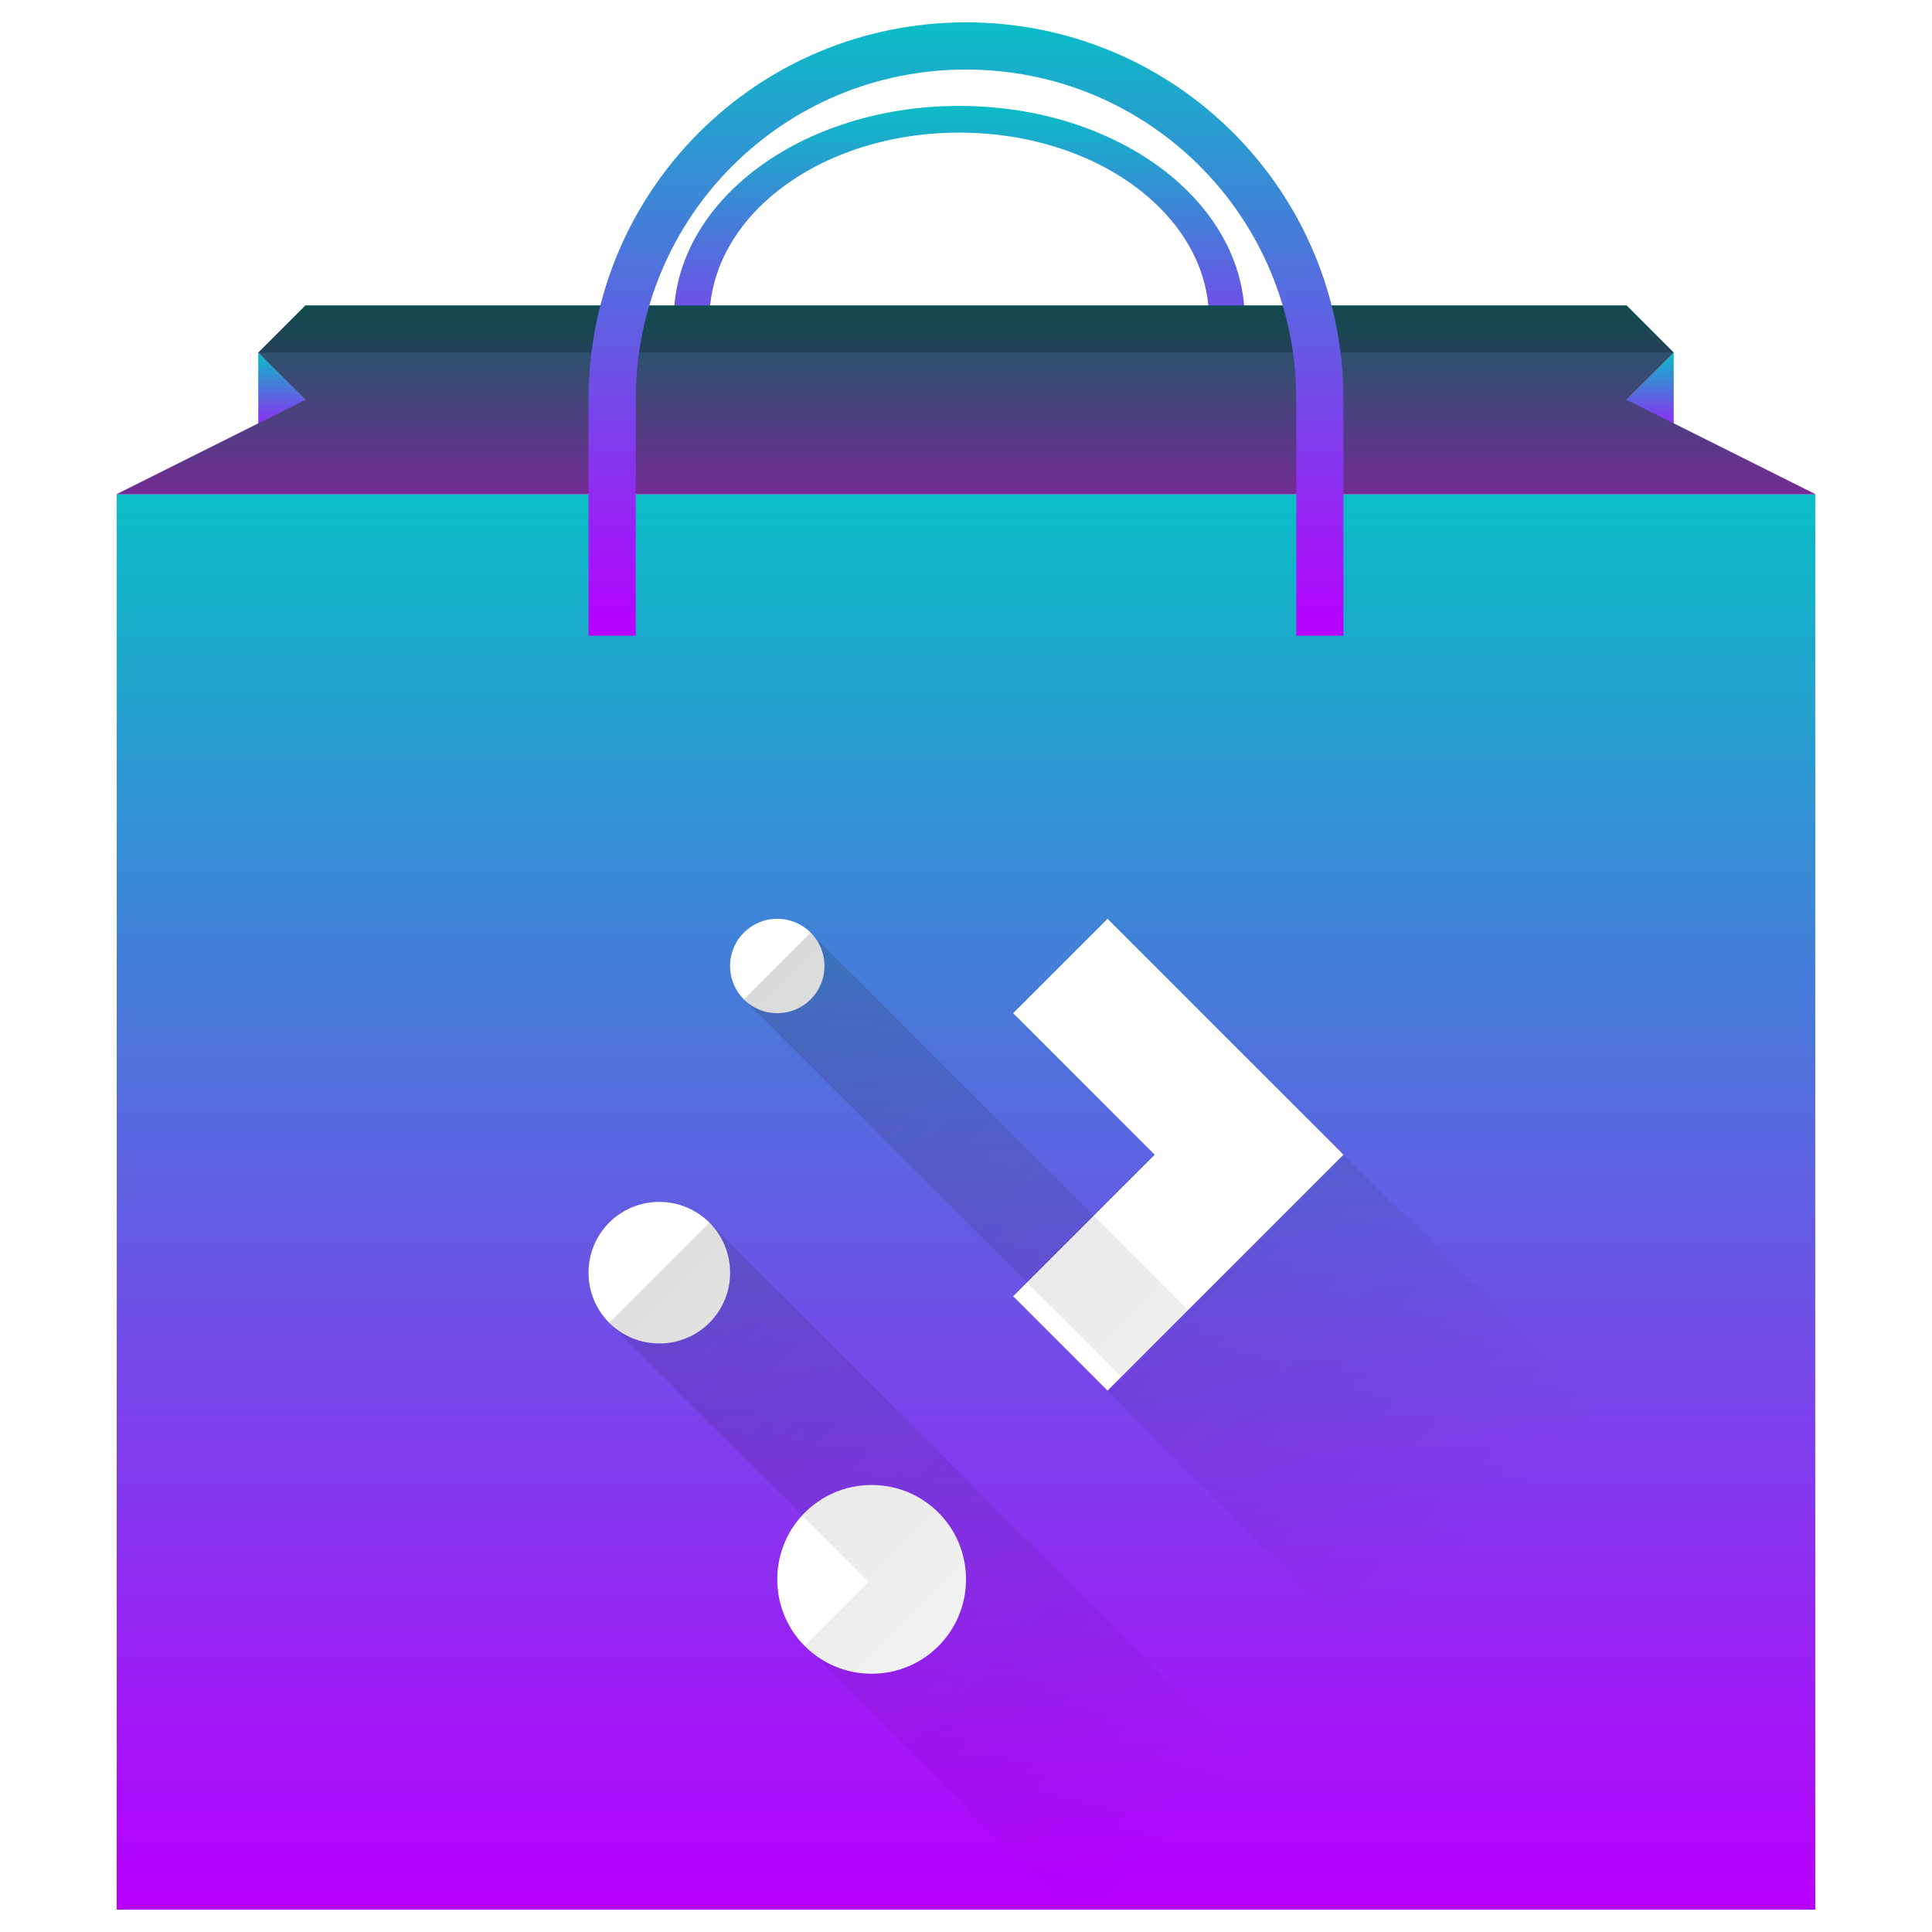
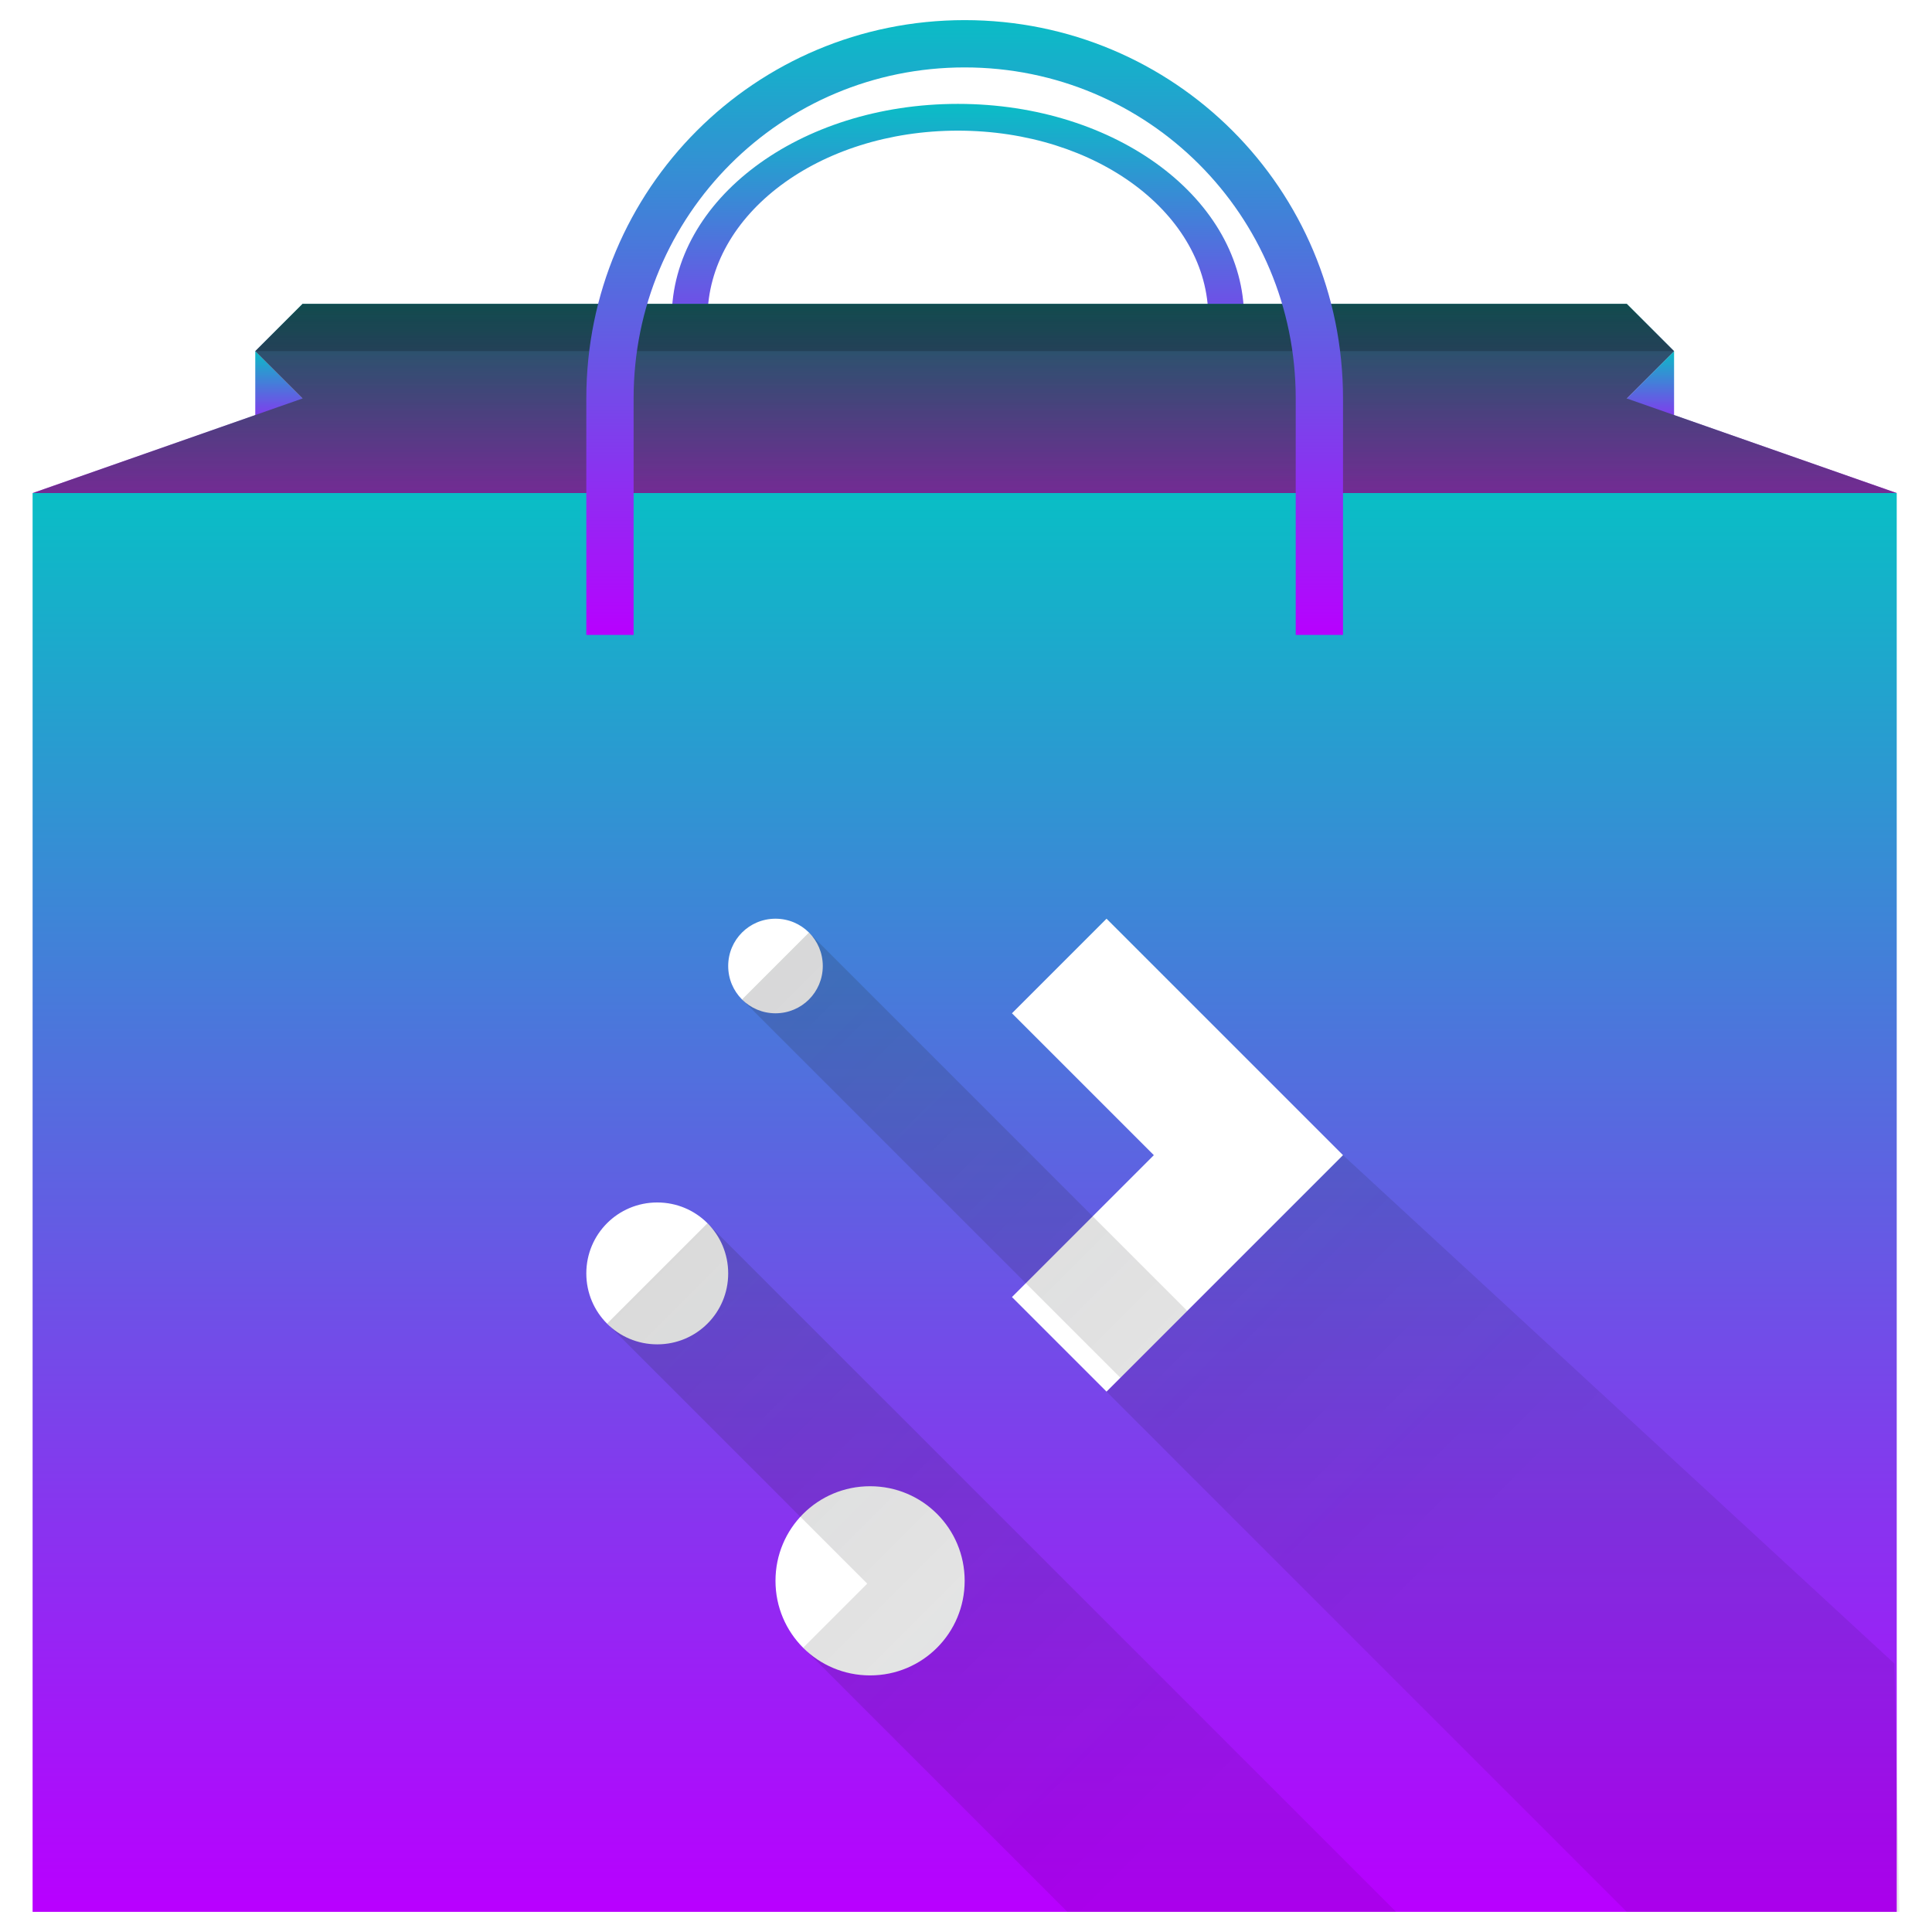
<svg xmlns="http://www.w3.org/2000/svg" width="48" height="48" version="1.1" id="svg57">
  <defs id="defs31">
    <style id="current-color-scheme" type="text/css">
   .ColorScheme-Text { color: #0abdc6; } .ColorScheme-Highlight { color:#5294e2; }
  </style>
    <linearGradient id="arrongin" x1="0%" x2="0%" y1="0%" y2="100%">
      <stop offset="0%" style="stop-color:#dd9b44; stop-opacity:1" id="stop9192" />
      <stop offset="100%" style="stop-color:#ad6c16; stop-opacity:1" id="stop9194" />
    </linearGradient>
    <linearGradient id="aurora" x1="0%" x2="0%" y1="0%" y2="100%">
      <stop offset="0%" style="stop-color:#09D4DF; stop-opacity:1" id="stop9197" />
      <stop offset="100%" style="stop-color:#9269F4; stop-opacity:1" id="stop9199" />
    </linearGradient>
    <linearGradient id="cyberneon" x1="0%" x2="0%" y1="0%" y2="100%">
      <stop offset="0" style="stop-color:#0abdc6; stop-opacity:1" id="stop9202" />
      <stop offset="1" style="stop-color:#ea00d9; stop-opacity:1" id="stop9204" />
    </linearGradient>
    <linearGradient id="fitdance" x1="0%" x2="0%" y1="0%" y2="100%">
      <stop offset="0%" style="stop-color:#1AD6AB; stop-opacity:1" id="stop9207" />
      <stop offset="100%" style="stop-color:#329DB6; stop-opacity:1" id="stop9209" />
    </linearGradient>
    <linearGradient id="oomox" x1="0%" x2="0%" y1="0%" y2="100%">
      <stop offset="0%" style="stop-color:#0abdc6; stop-opacity:1" id="stop9212" />
      <stop offset="100%" style="stop-color:#b800ff; stop-opacity:1" id="stop9214" />
    </linearGradient>
    <linearGradient id="rainblue" x1="0%" x2="0%" y1="0%" y2="100%">
      <stop offset="0%" style="stop-color:#00F260; stop-opacity:1" id="stop9217" />
      <stop offset="100%" style="stop-color:#0575E6; stop-opacity:1" id="stop9219" />
    </linearGradient>
    <linearGradient id="sunrise" x1="0%" x2="0%" y1="0%" y2="100%">
      <stop offset="0%" style="stop-color: #FF8501; stop-opacity:1" id="stop9222" />
      <stop offset="100%" style="stop-color: #FFCB01; stop-opacity:1" id="stop9224" />
    </linearGradient>
    <linearGradient id="telinkrin" x1="0%" x2="0%" y1="0%" y2="100%">
      <stop offset="0%" style="stop-color: #b2ced6; stop-opacity:1" id="stop9227" />
      <stop offset="100%" style="stop-color: #6da5b7; stop-opacity:1" id="stop9229" />
    </linearGradient>
    <linearGradient id="60spsycho" x1="0%" x2="0%" y1="0%" y2="100%">
      <stop offset="0%" style="stop-color: #df5940; stop-opacity:1" id="stop9232" />
      <stop offset="25%" style="stop-color: #d8d15f; stop-opacity:1" id="stop9234" />
      <stop offset="50%" style="stop-color: #e9882a; stop-opacity:1" id="stop9236" />
      <stop offset="100%" style="stop-color: #279362; stop-opacity:1" id="stop9238" />
    </linearGradient>
    <linearGradient id="90ssummer" x1="0%" x2="0%" y1="0%" y2="100%">
      <stop offset="0%" style="stop-color: #f618c7; stop-opacity:1" id="stop9241" />
      <stop offset="20%" style="stop-color: #94ffab; stop-opacity:1" id="stop9243" />
      <stop offset="50%" style="stop-color: #fbfd54; stop-opacity:1" id="stop9245" />
      <stop offset="100%" style="stop-color: #0f83ae; stop-opacity:1" id="stop9247" />
    </linearGradient>
    <linearGradient id="c" y1="10" y2="14" x2="0" gradientUnits="userSpaceOnUse">
      <stop stop-color="#1d1e1e" id="stop8" />
      <stop offset="1" stop-color="#44484c" id="stop10" />
    </linearGradient>
    <linearGradient id="i" y1="23" x1="16" y2="39" x2="32" gradientUnits="userSpaceOnUse">
      <stop stop-color="#292c2f" id="stop26" />
-       <stop offset="1" stop-opacity="0" id="stop28" />
+       <stop offset="1" stop-opacity="0" id="stop28" style="stop-color:#000000;stop-opacity:0.399;" />
    </linearGradient>
  </defs>
-   <g transform="matrix(1.172222,0,0,1.172222,-454.9348,-590.01)" id="g55">
+   <g transform="matrix(1.175,0,0,1.175,-456.1029,-591.465)" id="g55">
    <path d="m 402.376,512.929 v -2.83 c 0,-2.509 2.699,-4.528 6.051,-4.528 3.352,0 6.051,2.02 6.051,4.528 v 2.83 h -0.756 v -2.83 c 0,-2.195 -2.361,-3.962 -5.295,-3.962 -2.933,0 -5.294,1.767 -5.294,3.962 v 2.83 z" id="path47-5" class="ColorScheme-Text" style="fill:url(#oomox);fill-opacity:1;stroke-width:0.654" />
    <path fill-rule="evenodd" d="m 9,11 v 2 l 1,-1 z m 30,0 -1,1 1,1 z" transform="translate(384.57,499.8)" id="path33" class="ColorScheme-Text" style="display:inline;fill:url(#oomox);fill-opacity:1" />
-     <path id="rect35" class="ColorScheme-Text" style="display:inline;fill:url(#oomox);fill-opacity:1" d="m 390.57,513.8 v 30 h 36 v -30 z m 14,9 c 0.554,0 1,0.446 1,1 0,0.554 -0.446,1 -1,1 -0.554,0 -1,-0.446 -1,-1 0,-0.554 0.446,-1 1,-1 z m 7,0 5,5 -5,5 -2,-2 3,-3 -3,-3 z m -9.5,6 c 0.831,0 1.5,0.669 1.5,1.5 0,0.831 -0.669,1.5 -1.5,1.5 -0.831,0 -1.5,-0.669 -1.5,-1.5 0,-0.831 0.669,-1.5 1.5,-1.5 z m 4.5,6 c 1.108,0 2,0.892 2,2 0,1.108 -0.892,2 -2,2 -1.108,0 -2,-0.892 -2,-2 0,-1.108 0.892,-2 2,-2 z" />
-     <path opacity="0.2" fill="url(#i)" d="m 20.707,23.293 -1.414,1.414 8,8 L 27,33 38,44 h 4 V 38 L 32,28 28.707,31.293 Z m -2.146,6.146 -2.121,2.121 5.5,5.5 -1.354,1.354 5.586,5.586 h 6.951 z" transform="translate(384.57,499.8)" id="path37" style="display:inline;fill:url(#i)" />
-     <path fill-rule="evenodd" d="m 10,10 -1,1 1,1 -4,2 h 36 l -4,-2 1,-1 -1,-1 H 24 Z" transform="translate(384.57,499.8)" id="path41" class="ColorScheme-Text" style="display:inline;fill:url(#oomox);fill-opacity:1" />
-     <path fill-rule="evenodd" d="m 10,10 -1,1 1,1 -4,2 h 36 l -4,-2 1,-1 -1,-1 H 24 Z" opacity="0.6" transform="translate(384.57,499.8)" id="path43" style="display:inline;fill:url(#c)" />
+     <path id="rect35" class="ColorScheme-Text" style="display:inline;fill:url(#oomox);fill-opacity:1" d="m 388.862,513.8 v 30 h 39.416 v -30 z m 15.708,9 c 0.554,0 1,0.446 1,1 0,0.554 -0.446,1 -1,1 -0.554,0 -1,-0.446 -1,-1 0,-0.554 0.446,-1 1,-1 z m 7,0 5,5 -5,5 -2,-2 3,-3 -3,-3 z m -9.5,6 c 0.831,0 1.5,0.669 1.5,1.5 0,0.831 -0.669,1.5 -1.5,1.5 -0.831,0 -1.5,-0.669 -1.5,-1.5 0,-0.831 0.669,-1.5 1.5,-1.5 z m 4.5,6 c 1.108,0 2,0.892 2,2 0,1.108 -0.892,2 -2,2 -1.108,0 -2,-0.892 -2,-2 0,-1.108 0.892,-2 2,-2 z" />
+     <path opacity="0.2" fill="url(#i)" d="m 20.707,23.293 -1.414,1.414 8,8 L 27,33 38,44 h 5.765 L 43.658,38.749 32,28 28.707,31.293 Z m -2.146,6.146 -2.121,2.121 5.5,5.5 -1.354,1.354 5.586,5.586 h 6.951 z" id="path37" style="display:inline;opacity:0.198;fill:url(#i)" transform="translate(384.57,499.8)" />
+     <path fill-rule="evenodd" d="m 10,10 -1,1 1,1 -5.706,2 H 43.708 L 38,12 39,11 38,10 H 24 Z" transform="translate(384.57,499.8)" id="path41" class="ColorScheme-Text" style="display:inline;fill:url(#oomox);fill-opacity:1" />
+     <path fill-rule="evenodd" d="m 10,10 -1,1 1,1 -5.706,2 H 43.708 L 38,12 39,11 38,10 H 24 Z" opacity="0.6" transform="translate(384.57,499.8)" id="path43" style="display:inline;fill:url(#c)" />
    <path opacity="0.2" d="M 10,10 9,11 H 39 L 38,10 H 24 Z" transform="translate(384.57,499.8)" id="path45" />
    <path d="m 400.57,516.8 v -5 c 0,-4.432 3.568,-8 8,-8 4.432,0 8,3.568 8,8 v 5 h -1 v -5 c 0,-3.878 -3.122,-7 -7,-7 -3.878,0 -7,3.122 -7,7 v 5 z" id="path47" class="ColorScheme-Text" style="fill:url(#oomox);fill-opacity:1" />
  </g>
</svg>
